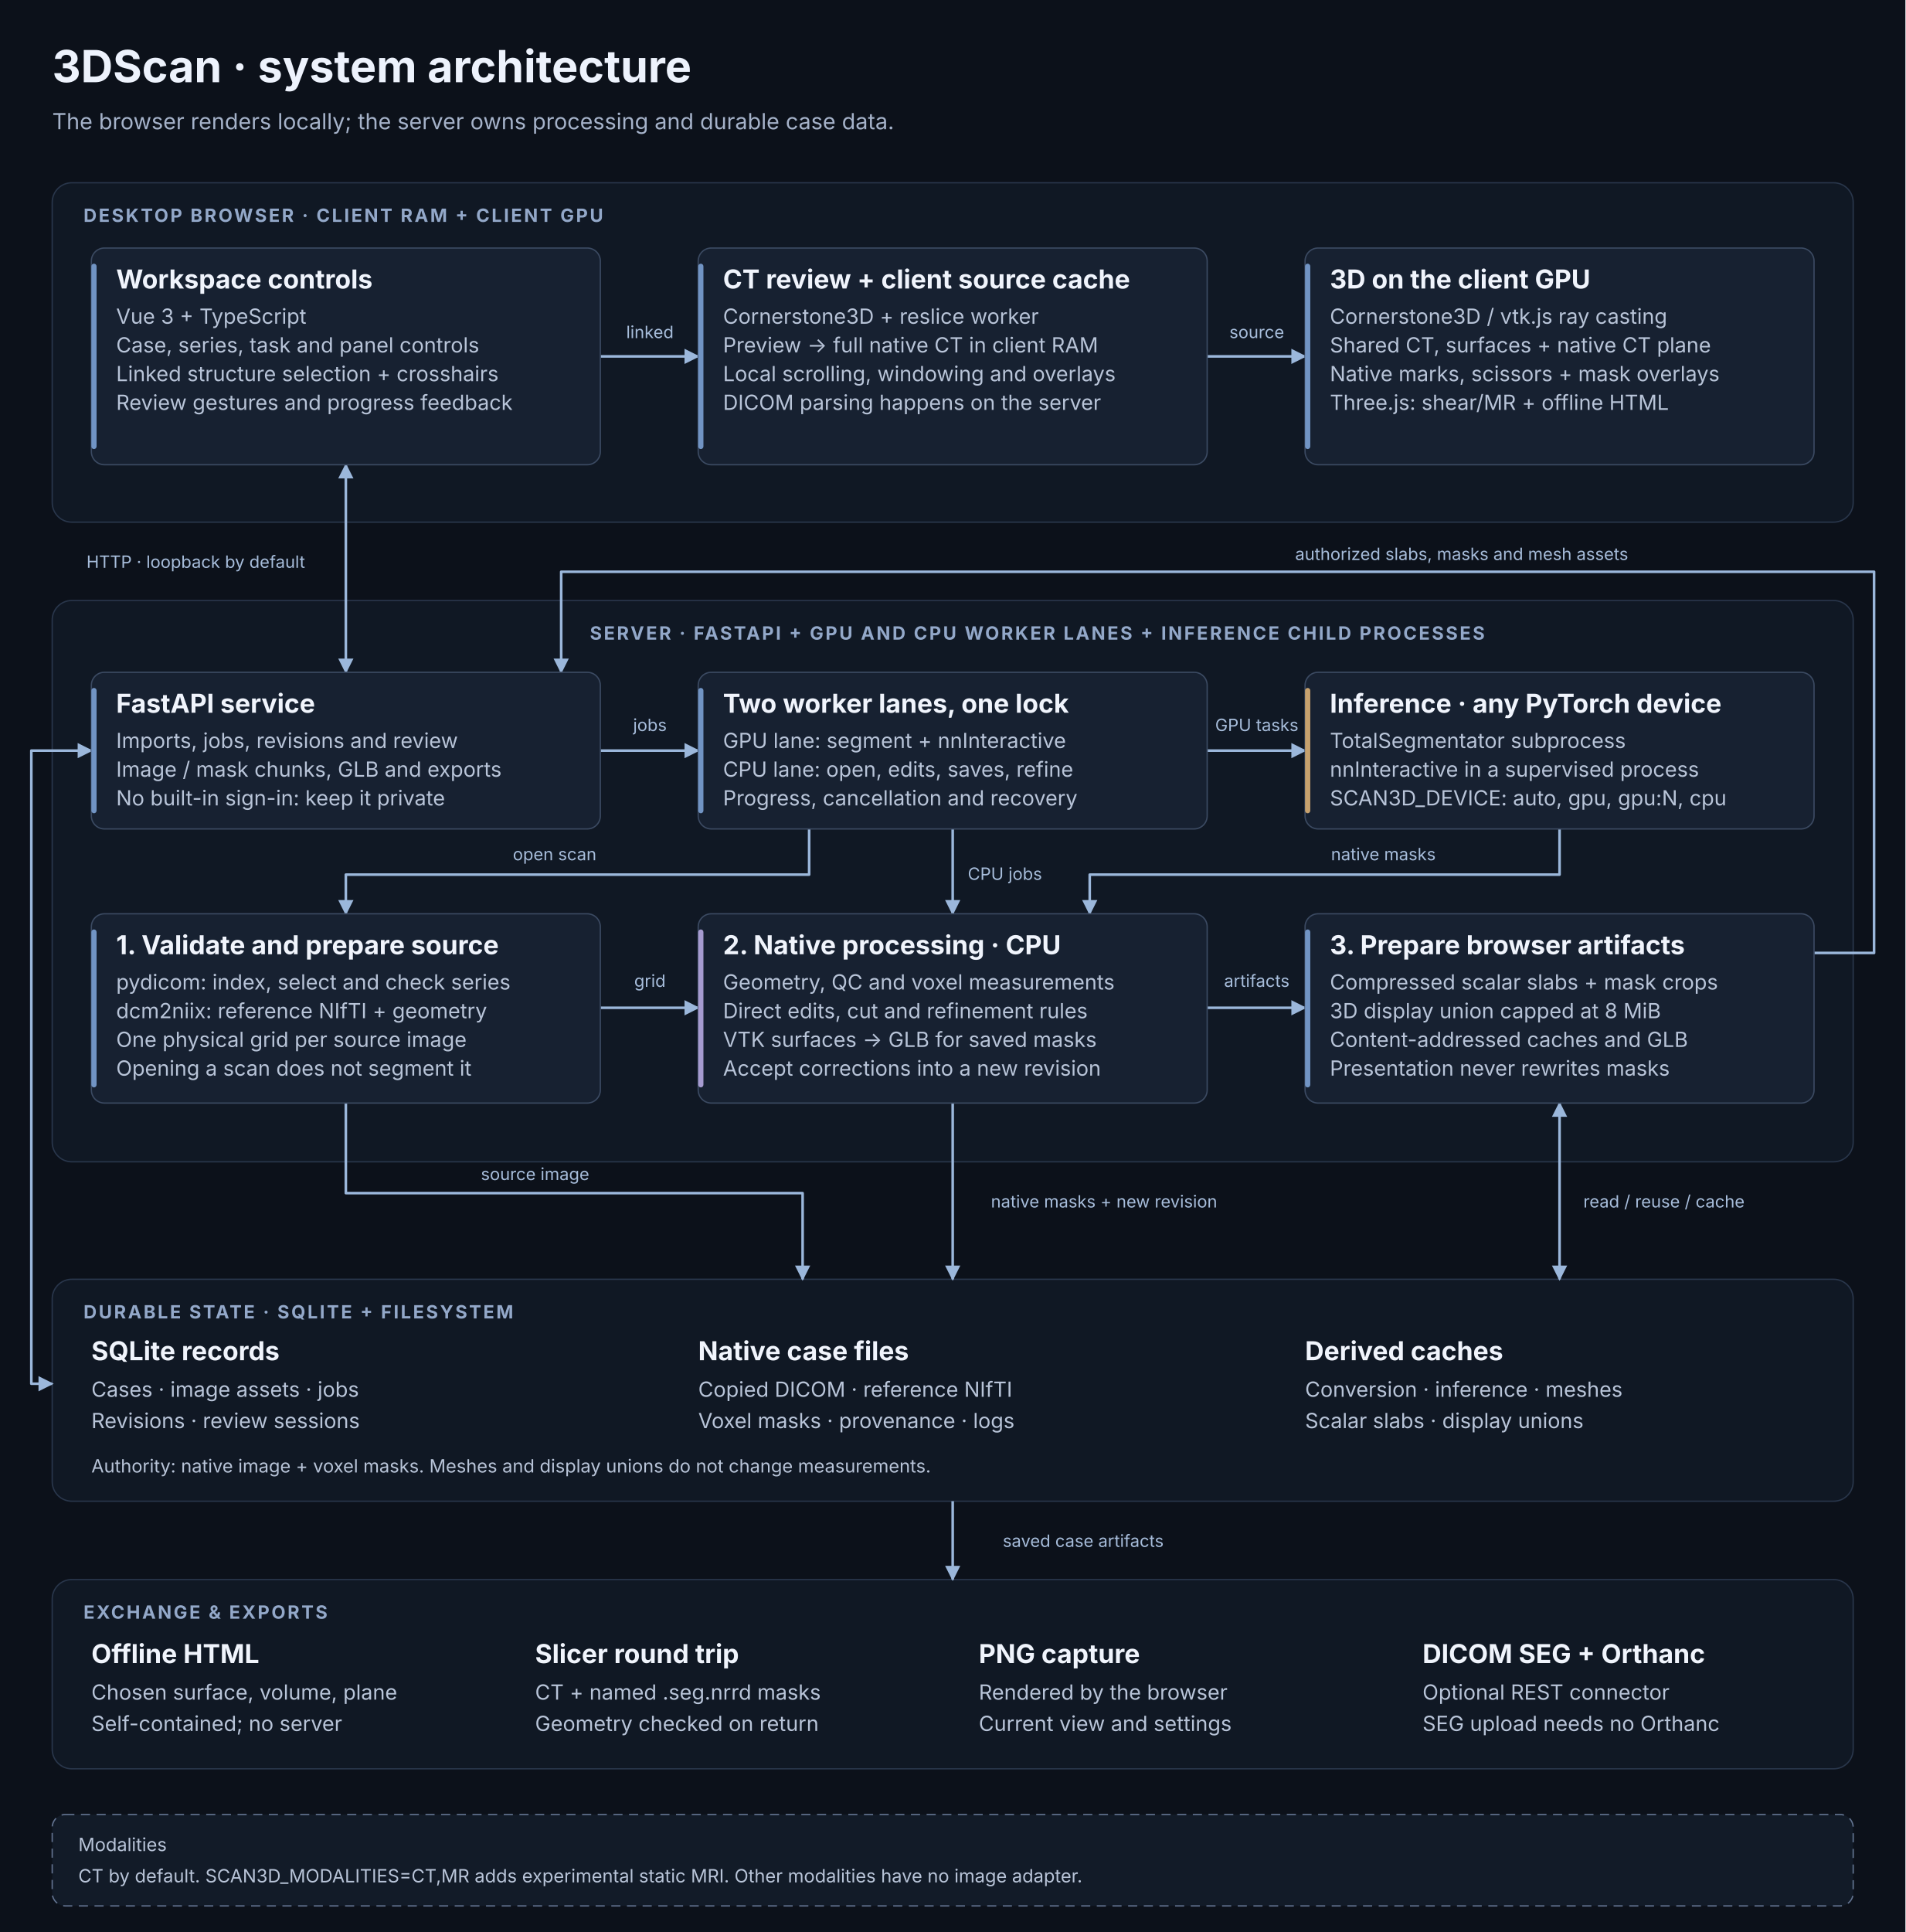
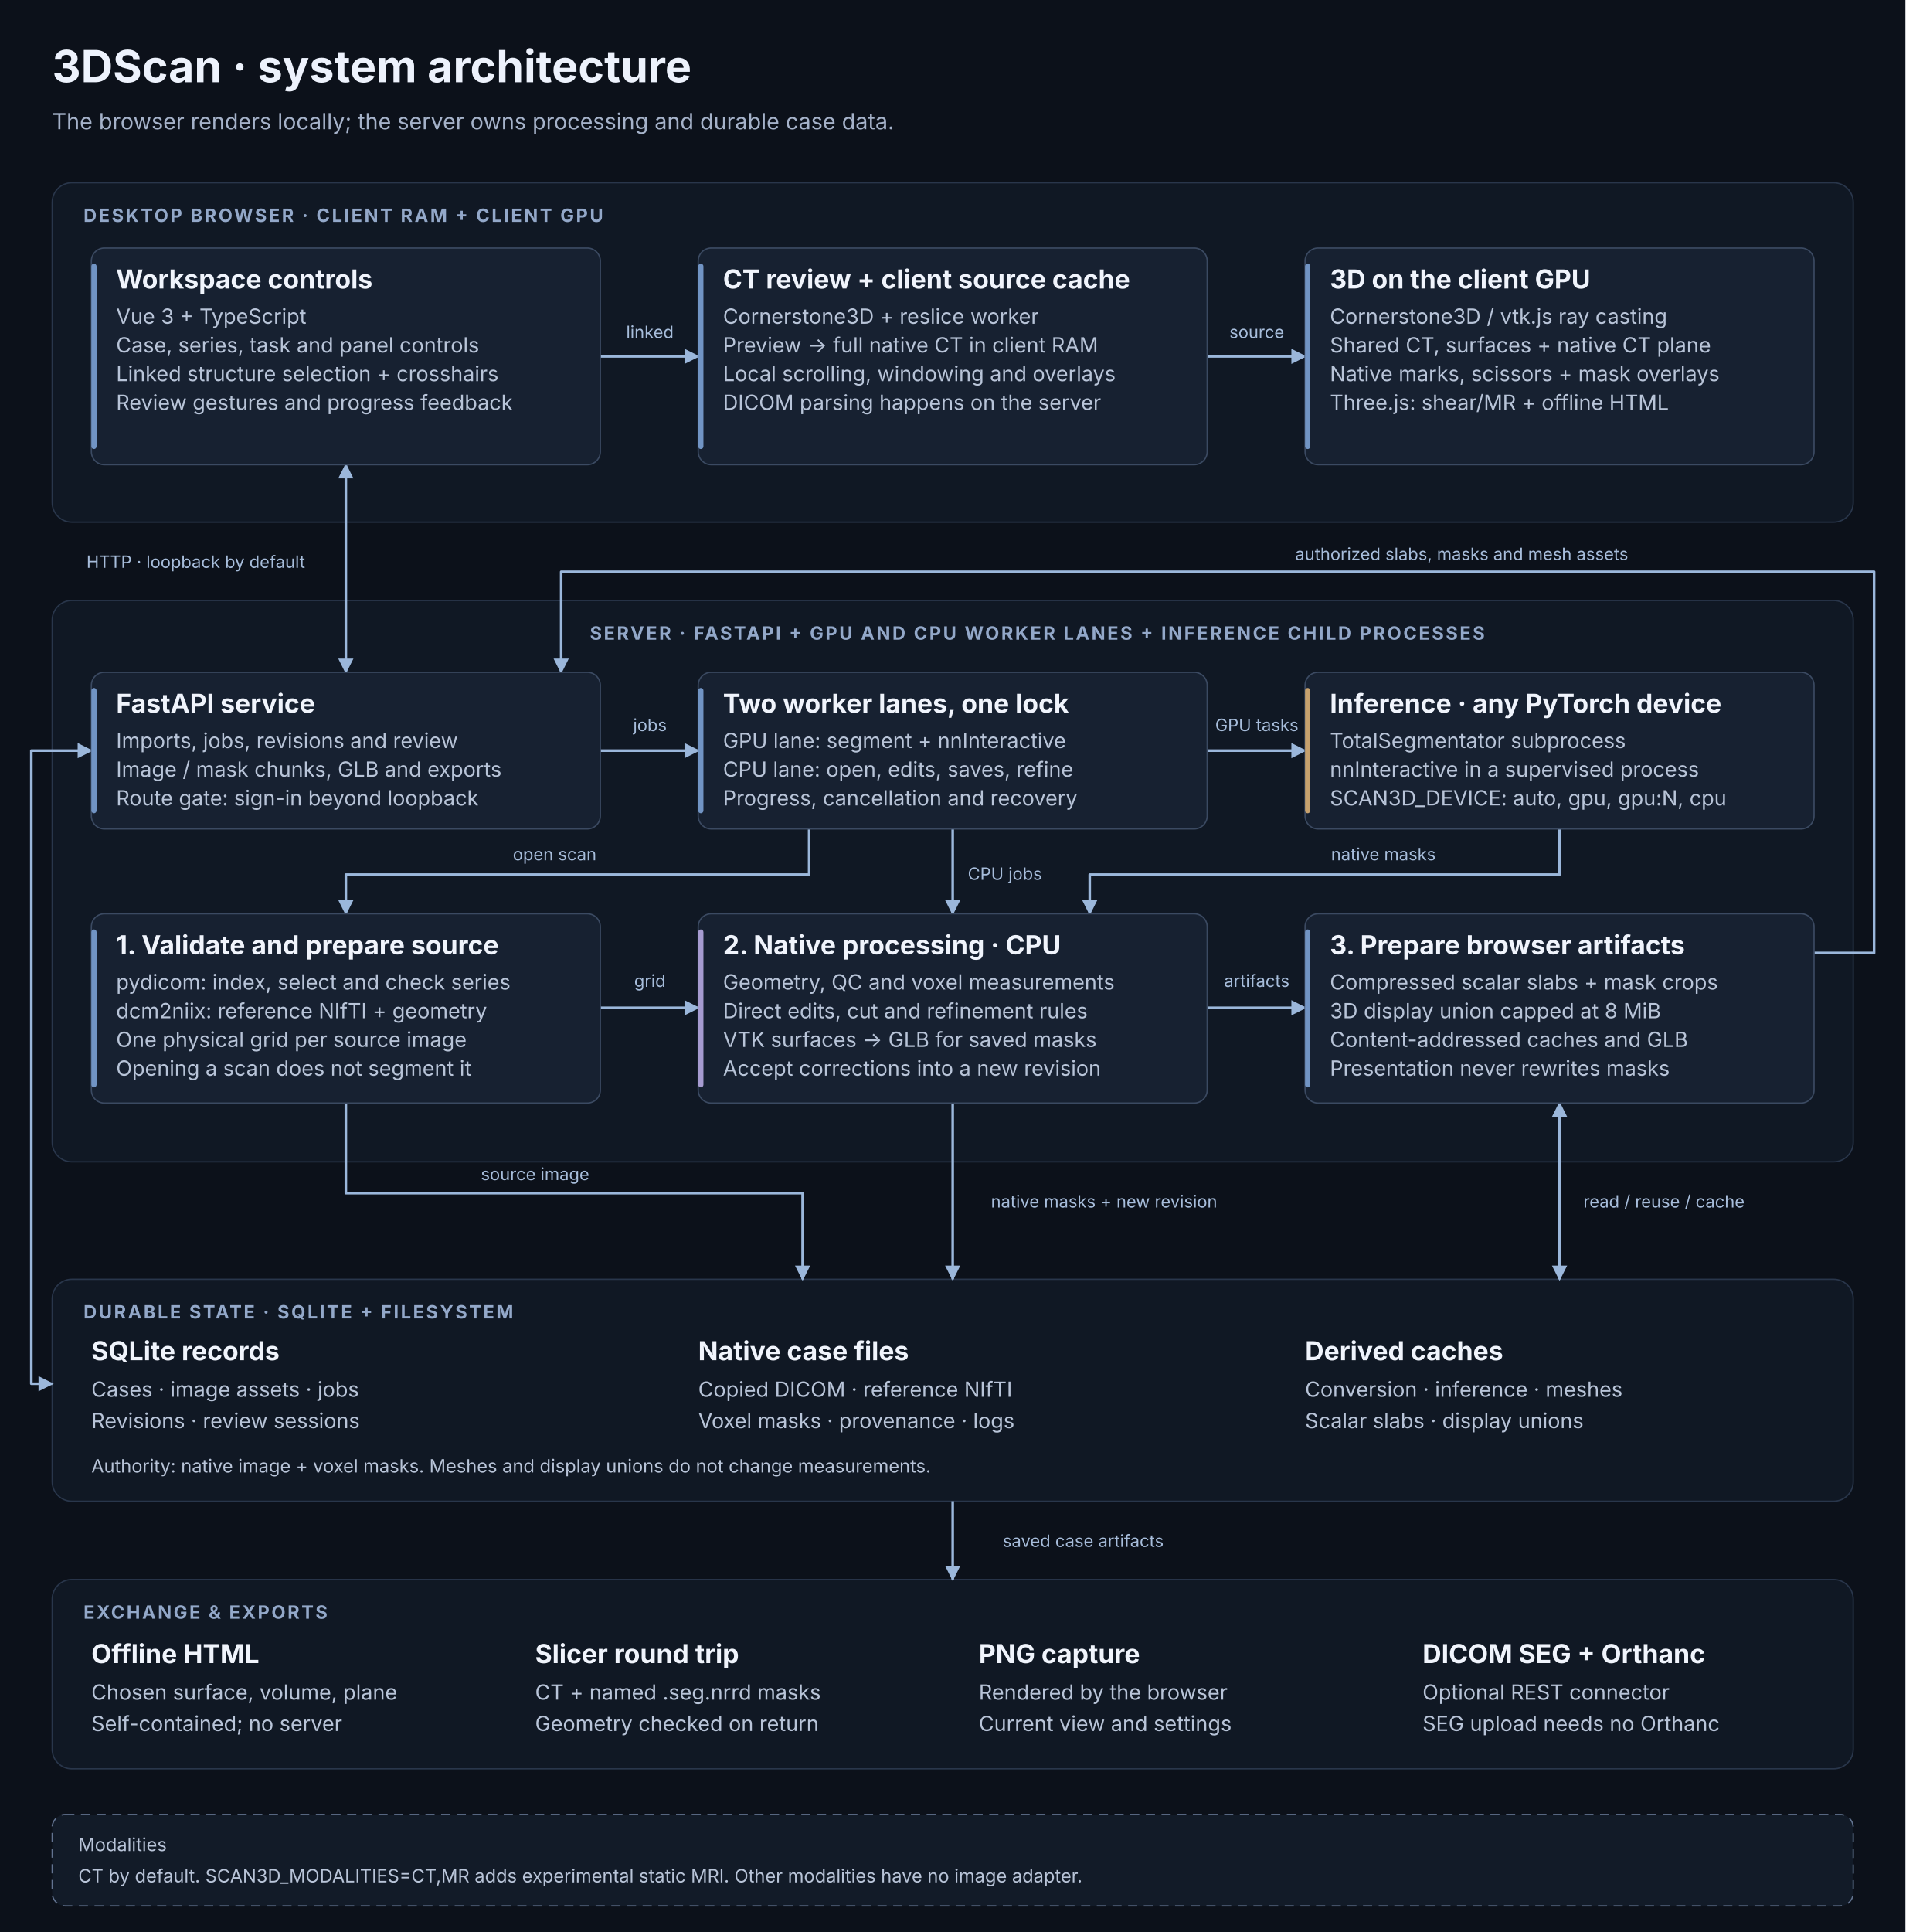
<svg xmlns="http://www.w3.org/2000/svg" width="1460" height="1480" viewBox="0 0 1460 1480" role="img" aria-labelledby="title description">
  <defs>
    <marker id="arrow" viewBox="0 0 12 12" refX="10" refY="6" markerWidth="7" markerHeight="7" orient="auto-start-reverse">
      <path d="M1 1L11 6L1 11Z" fill="#9bb7db" />
    </marker>
  </defs>
  <style>text{font-family:Inter,"DejaVu Sans",Arial,sans-serif}.title{fill:#edf2fc;font-weight:650;font-size:34px}.subtitle{fill:#a5b2c9;font-size:17px}.lane{font-size:14px;font-weight:650;letter-spacing:1.5px;fill:#93a8c9}.card-title{fill:#f0f4fc;font-size:20px;font-weight:650}.body{fill:#b8c4d8;font-size:16px}.edge-label{fill:#a7bddb;font-size:13px}.small{fill:#b8c4d8;font-size:14px}.edge{fill:none;stroke:#9bb7db;stroke-width:2;stroke-linejoin:round;marker-end:url(#arrow)}.both{marker-start:url(#arrow)}</style>
  <rect width="1460" height="1480" fill="#0c111a" />
  <text x="40" y="63" class="title">3DScan · system architecture</text>
  <text x="40" y="99" class="subtitle">The browser renders locally; the server owns processing and durable case data.</text>
  <rect x="40" y="140" width="1380" height="260" rx="15" fill="#101824" stroke="#29364b" />
  <text x="64" y="170" class="lane">DESKTOP BROWSER  ·  CLIENT RAM + CLIENT GPU</text>
  <rect x="40" y="460" width="1380" height="430" rx="15" fill="#101824" stroke="#29364b" />
  <text x="452" y="490" class="lane">SERVER  ·  FASTAPI + GPU AND CPU WORKER LANES + INFERENCE CHILD PROCESSES</text>
  <rect x="40" y="980" width="1380" height="170" rx="15" fill="#101824" stroke="#29364b" />
  <text x="64" y="1010" class="lane">DURABLE STATE  ·  SQLITE + FILESYSTEM</text>
  <rect x="40" y="1210" width="1380" height="145" rx="15" fill="#101824" stroke="#29364b" />
  <text x="64" y="1240" class="lane">EXCHANGE &amp; EXPORTS</text>
  <path d="M265 356V515" class="edge both" />
  <text x="150" y="435" class="edge-label" text-anchor="middle">HTTP · loopback by default</text>
  <path d="M460 273H535" class="edge" />
  <text x="498" y="259" class="edge-label" text-anchor="middle">linked</text>
  <path d="M925 273H1000" class="edge" />
  <text x="963" y="259" class="edge-label" text-anchor="middle">source</text>
  <path d="M460 575H535" class="edge" />
  <text x="498" y="560" class="edge-label" text-anchor="middle">jobs</text>
  <path d="M925 575H1000" class="edge" />
  <text x="963" y="560" class="edge-label" text-anchor="middle">GPU tasks</text>
  <path d="M620 635V670H265V700" class="edge" />
  <text x="425" y="659" class="edge-label" text-anchor="middle">open scan</text>
  <path d="M730 635V700" class="edge" />
  <text x="770" y="674" class="edge-label" text-anchor="middle">CPU jobs</text>
  <path d="M1195 635V670H835V700" class="edge" />
  <text x="1060" y="659" class="edge-label" text-anchor="middle">native masks</text>
  <path d="M460 772H535" class="edge" />
  <text x="498" y="756" class="edge-label" text-anchor="middle">grid</text>
  <path d="M925 772H1000" class="edge" />
  <text x="963" y="756" class="edge-label" text-anchor="middle">artifacts</text>
  <path d="M1390 730H1436V438H430V515" class="edge" />
  <text x="1120" y="429" class="edge-label" text-anchor="middle">authorized slabs, masks and mesh assets</text>
  <path d="M265 845V914H615V980" class="edge" />
  <text x="410" y="904" class="edge-label" text-anchor="middle">source image</text>
  <path d="M730 845V980" class="edge" />
  <text x="846" y="925" class="edge-label" text-anchor="middle">native masks + new revision</text>
  <path d="M1195 845V980" class="edge both" />
  <text x="1275" y="925" class="edge-label" text-anchor="middle">read / reuse / cache</text>
  <path d="M70 575H24V1060H40" class="edge both" />
  <path d="M730 1150V1210" class="edge" />
  <text x="830" y="1185" class="edge-label" text-anchor="middle">saved case artifacts</text>
  <rect x="70" y="190" width="390" height="166" rx="10" fill="#172131" stroke="#3b4a62" />
  <rect x="70" y="202" width="4" height="142" rx="2" fill="#7194c4" />
  <text x="89" y="221" class="card-title">Workspace controls</text>
  <text x="89" y="248" class="body">Vue 3 + TypeScript</text>
  <text x="89" y="270" class="body">Case, series, task and panel controls</text>
  <text x="89" y="292" class="body">Linked structure selection + crosshairs</text>
  <text x="89" y="314" class="body">Review gestures and progress feedback</text>
  <rect x="535" y="190" width="390" height="166" rx="10" fill="#172131" stroke="#3b4a62" />
  <rect x="535" y="202" width="4" height="142" rx="2" fill="#7194c4" />
  <text x="554" y="221" class="card-title">CT review + client source cache</text>
  <text x="554" y="248" class="body">Cornerstone3D + reslice worker</text>
  <text x="554" y="270" class="body">Preview → full native CT in client RAM</text>
  <text x="554" y="292" class="body">Local scrolling, windowing and overlays</text>
  <text x="554" y="314" class="body">DICOM parsing happens on the server</text>
  <rect x="1000" y="190" width="390" height="166" rx="10" fill="#172131" stroke="#3b4a62" />
  <rect x="1000" y="202" width="4" height="142" rx="2" fill="#7194c4" />
  <text x="1019" y="221" class="card-title">3D on the client GPU</text>
  <text x="1019" y="248" class="body">Cornerstone3D / vtk.js ray casting</text>
  <text x="1019" y="270" class="body">Shared CT, surfaces + native CT plane</text>
  <text x="1019" y="292" class="body">Native marks, scissors + mask overlays</text>
  <text x="1019" y="314" class="body">Three.js: shear/MR + offline HTML</text>
  <rect x="70" y="515" width="390" height="120" rx="10" fill="#172131" stroke="#3b4a62" />
  <rect x="70" y="527" width="4" height="96" rx="2" fill="#7194c4" />
  <text x="89" y="546" class="card-title">FastAPI service</text>
  <text x="89" y="573" class="body">Imports, jobs, revisions and review</text>
  <text x="89" y="595" class="body">Image / mask chunks, GLB and exports</text>
-   <text x="89" y="617" class="body">No built-in sign-in: keep it private</text>
+   <text x="89" y="617" class="body">Route gate: sign-in beyond loopback</text>
  <rect x="535" y="515" width="390" height="120" rx="10" fill="#172131" stroke="#3b4a62" />
  <rect x="535" y="527" width="4" height="96" rx="2" fill="#7194c4" />
  <text x="554" y="546" class="card-title">Two worker lanes, one lock</text>
  <text x="554" y="573" class="body">GPU lane: segment + nnInteractive</text>
  <text x="554" y="595" class="body">CPU lane: open, edits, saves, refine</text>
  <text x="554" y="617" class="body">Progress, cancellation and recovery</text>
  <rect x="1000" y="515" width="390" height="120" rx="10" fill="#172131" stroke="#3b4a62" />
  <rect x="1000" y="527" width="4" height="96" rx="2" fill="#c7a16d" />
  <text x="1019" y="546" class="card-title">Inference · any PyTorch device</text>
  <text x="1019" y="573" class="body">TotalSegmentator subprocess</text>
  <text x="1019" y="595" class="body">nnInteractive in a supervised process</text>
  <text x="1019" y="617" class="body">SCAN3D_DEVICE: auto, gpu, gpu:N, cpu</text>
  <rect x="70" y="700" width="390" height="145" rx="10" fill="#172131" stroke="#3b4a62" />
  <rect x="70" y="712" width="4" height="121" rx="2" fill="#7194c4" />
  <text x="89" y="731" class="card-title">1. Validate and prepare source</text>
  <text x="89" y="758" class="body">pydicom: index, select and check series</text>
  <text x="89" y="780" class="body">dcm2niix: reference NIfTI + geometry</text>
  <text x="89" y="802" class="body">One physical grid per source image</text>
  <text x="89" y="824" class="body">Opening a scan does not segment it</text>
  <rect x="535" y="700" width="390" height="145" rx="10" fill="#172131" stroke="#3b4a62" />
  <rect x="535" y="712" width="4" height="121" rx="2" fill="#a69bd0" />
  <text x="554" y="731" class="card-title">2. Native processing · CPU</text>
  <text x="554" y="758" class="body">Geometry, QC and voxel measurements</text>
  <text x="554" y="780" class="body">Direct edits, cut and refinement rules</text>
  <text x="554" y="802" class="body">VTK surfaces → GLB for saved masks</text>
  <text x="554" y="824" class="body">Accept corrections into a new revision</text>
  <rect x="1000" y="700" width="390" height="145" rx="10" fill="#172131" stroke="#3b4a62" />
  <rect x="1000" y="712" width="4" height="121" rx="2" fill="#7194c4" />
  <text x="1019" y="731" class="card-title">3. Prepare browser artifacts</text>
  <text x="1019" y="758" class="body">Compressed scalar slabs + mask crops</text>
  <text x="1019" y="780" class="body">3D display union capped at 8 MiB</text>
  <text x="1019" y="802" class="body">Content-addressed caches and GLB</text>
  <text x="1019" y="824" class="body">Presentation never rewrites masks</text>
  <text x="70" y="1042" class="card-title">SQLite records</text>
  <text x="70" y="1070" class="body">Cases · image assets · jobs</text>
  <text x="70" y="1094" class="body">Revisions · review sessions</text>
  <text x="535" y="1042" class="card-title">Native case files</text>
  <text x="535" y="1070" class="body">Copied DICOM · reference NIfTI</text>
  <text x="535" y="1094" class="body">Voxel masks · provenance · logs</text>
  <text x="1000" y="1042" class="card-title">Derived caches</text>
  <text x="1000" y="1070" class="body">Conversion · inference · meshes</text>
  <text x="1000" y="1094" class="body">Scalar slabs · display unions</text>
  <text x="70" y="1128" class="small">Authority: native image + voxel masks. Meshes and display unions do not change measurements.</text>
  <text x="70" y="1274" class="card-title">Offline HTML</text>
  <text x="70" y="1302" class="body">Chosen surface, volume, plane</text>
  <text x="70" y="1326" class="body">Self-contained; no server</text>
  <text x="410" y="1274" class="card-title">Slicer round trip</text>
  <text x="410" y="1302" class="body">CT + named .seg.nrrd masks</text>
  <text x="410" y="1326" class="body">Geometry checked on return</text>
  <text x="750" y="1274" class="card-title">PNG capture</text>
  <text x="750" y="1302" class="body">Rendered by the browser</text>
  <text x="750" y="1326" class="body">Current view and settings</text>
  <text x="1090" y="1274" class="card-title">DICOM SEG + Orthanc</text>
  <text x="1090" y="1302" class="body">Optional REST connector</text>
  <text x="1090" y="1326" class="body">SEG upload needs no Orthanc</text>
  <rect x="40" y="1390" width="1380" height="70" rx="10" fill="#121b28" stroke="#627390" stroke-dasharray="7 5" />
  <text x="60" y="1418" class="small">Modalities</text>
  <text x="60" y="1442" class="small">CT by default. SCAN3D_MODALITIES=CT,MR adds experimental static MRI. Other modalities have no image adapter.</text>
</svg>
